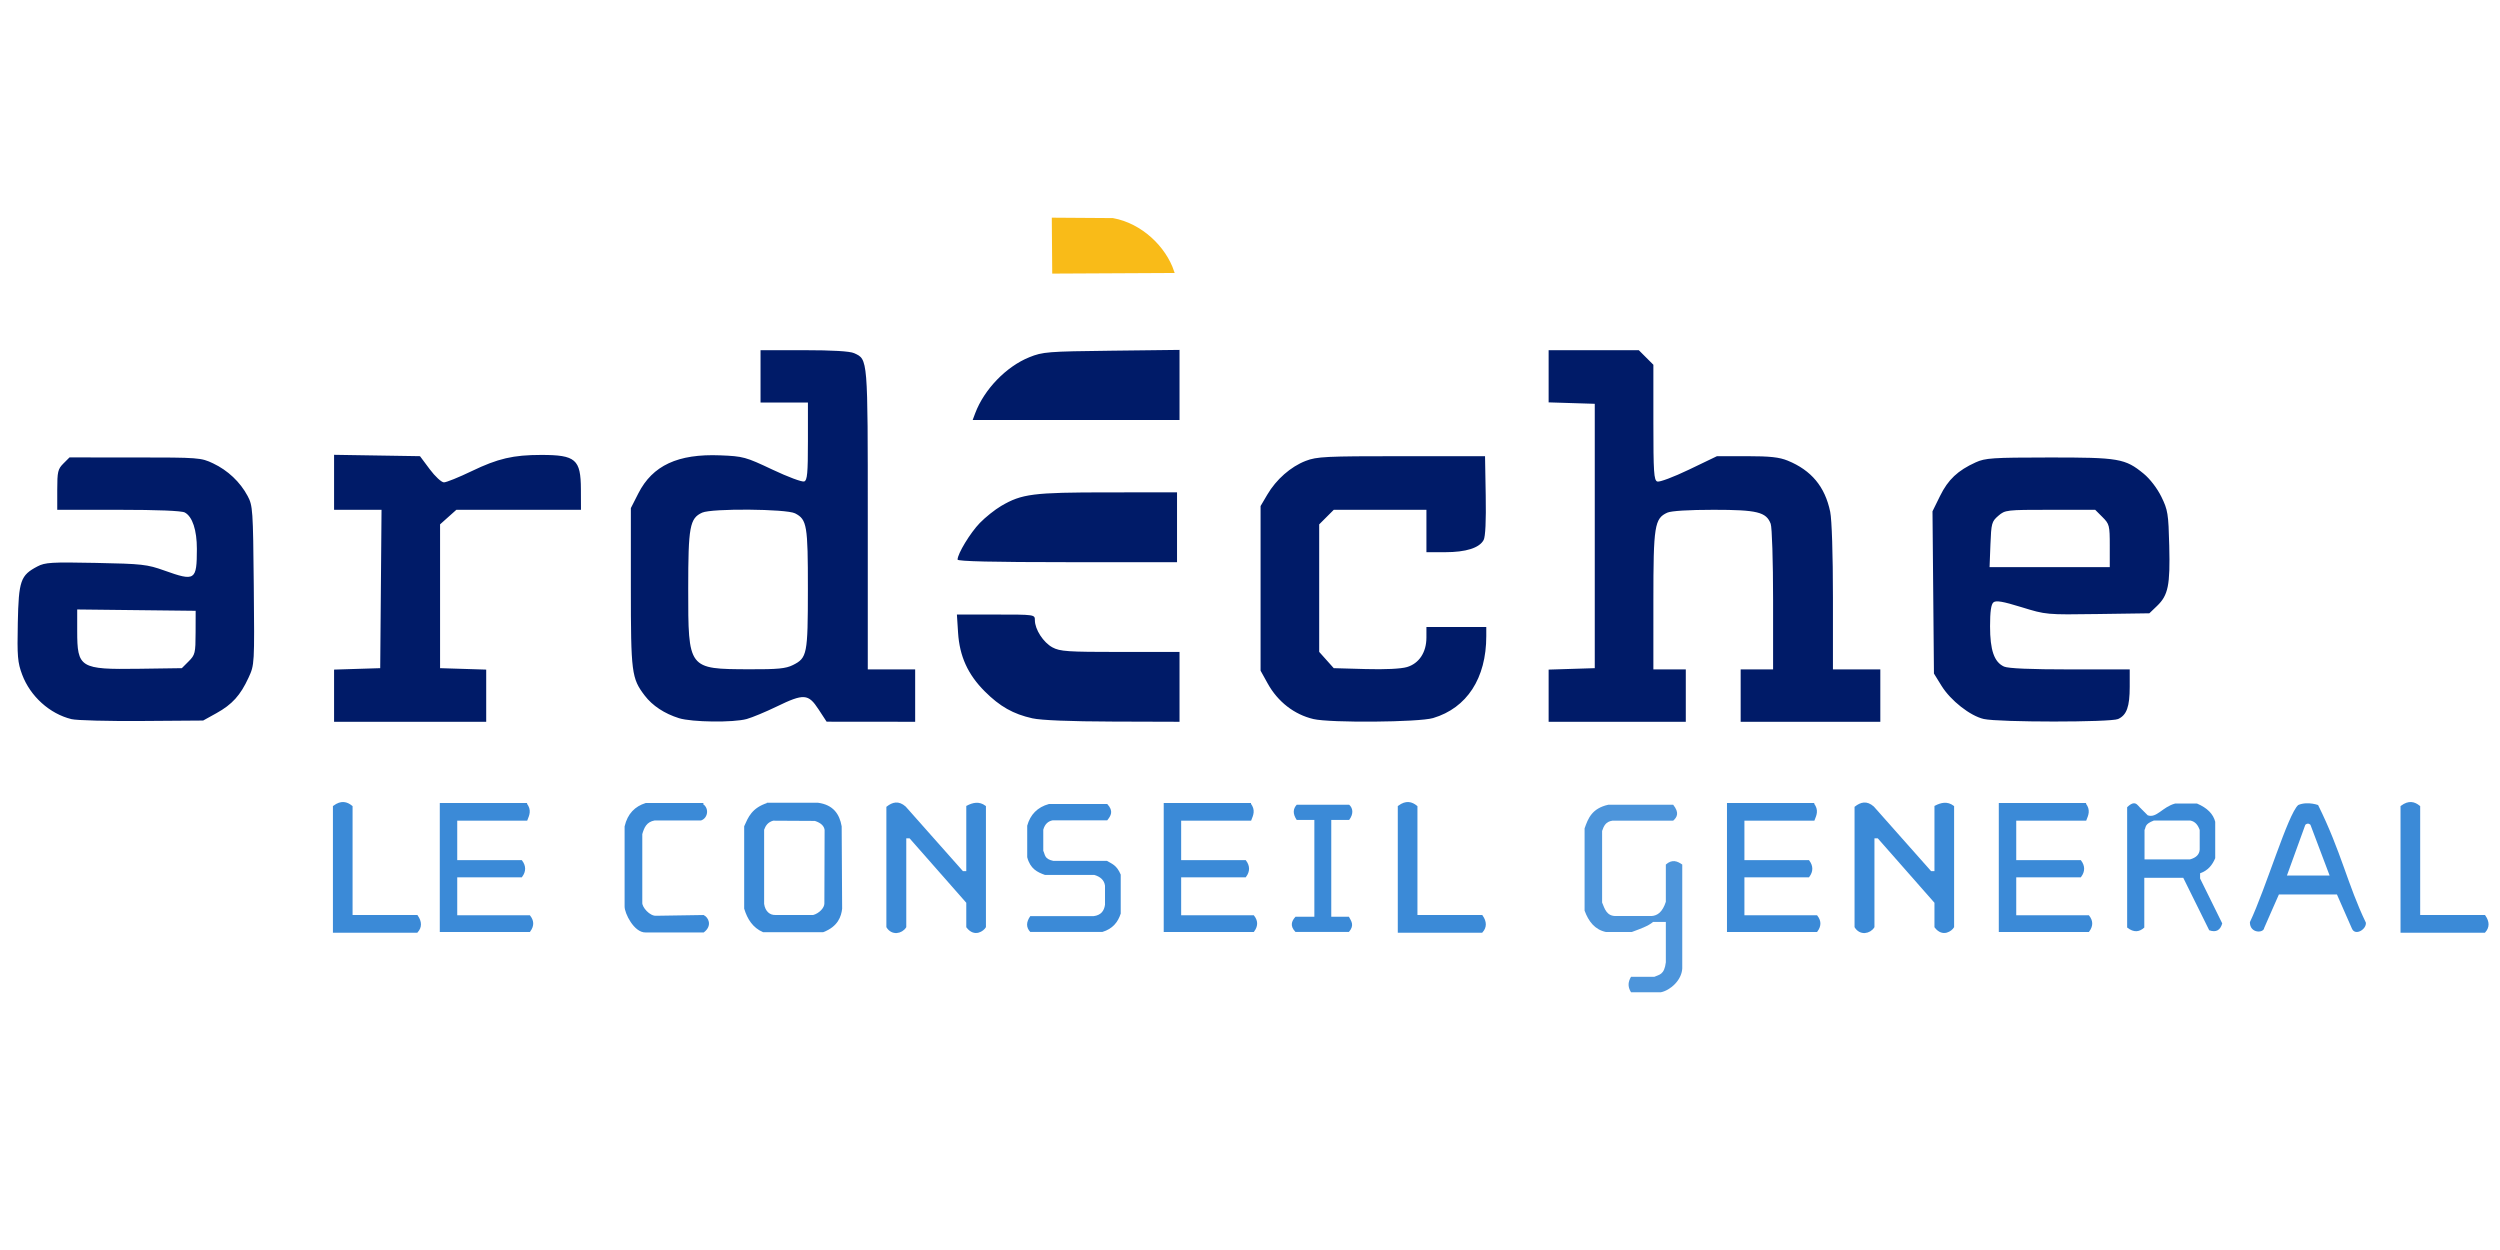
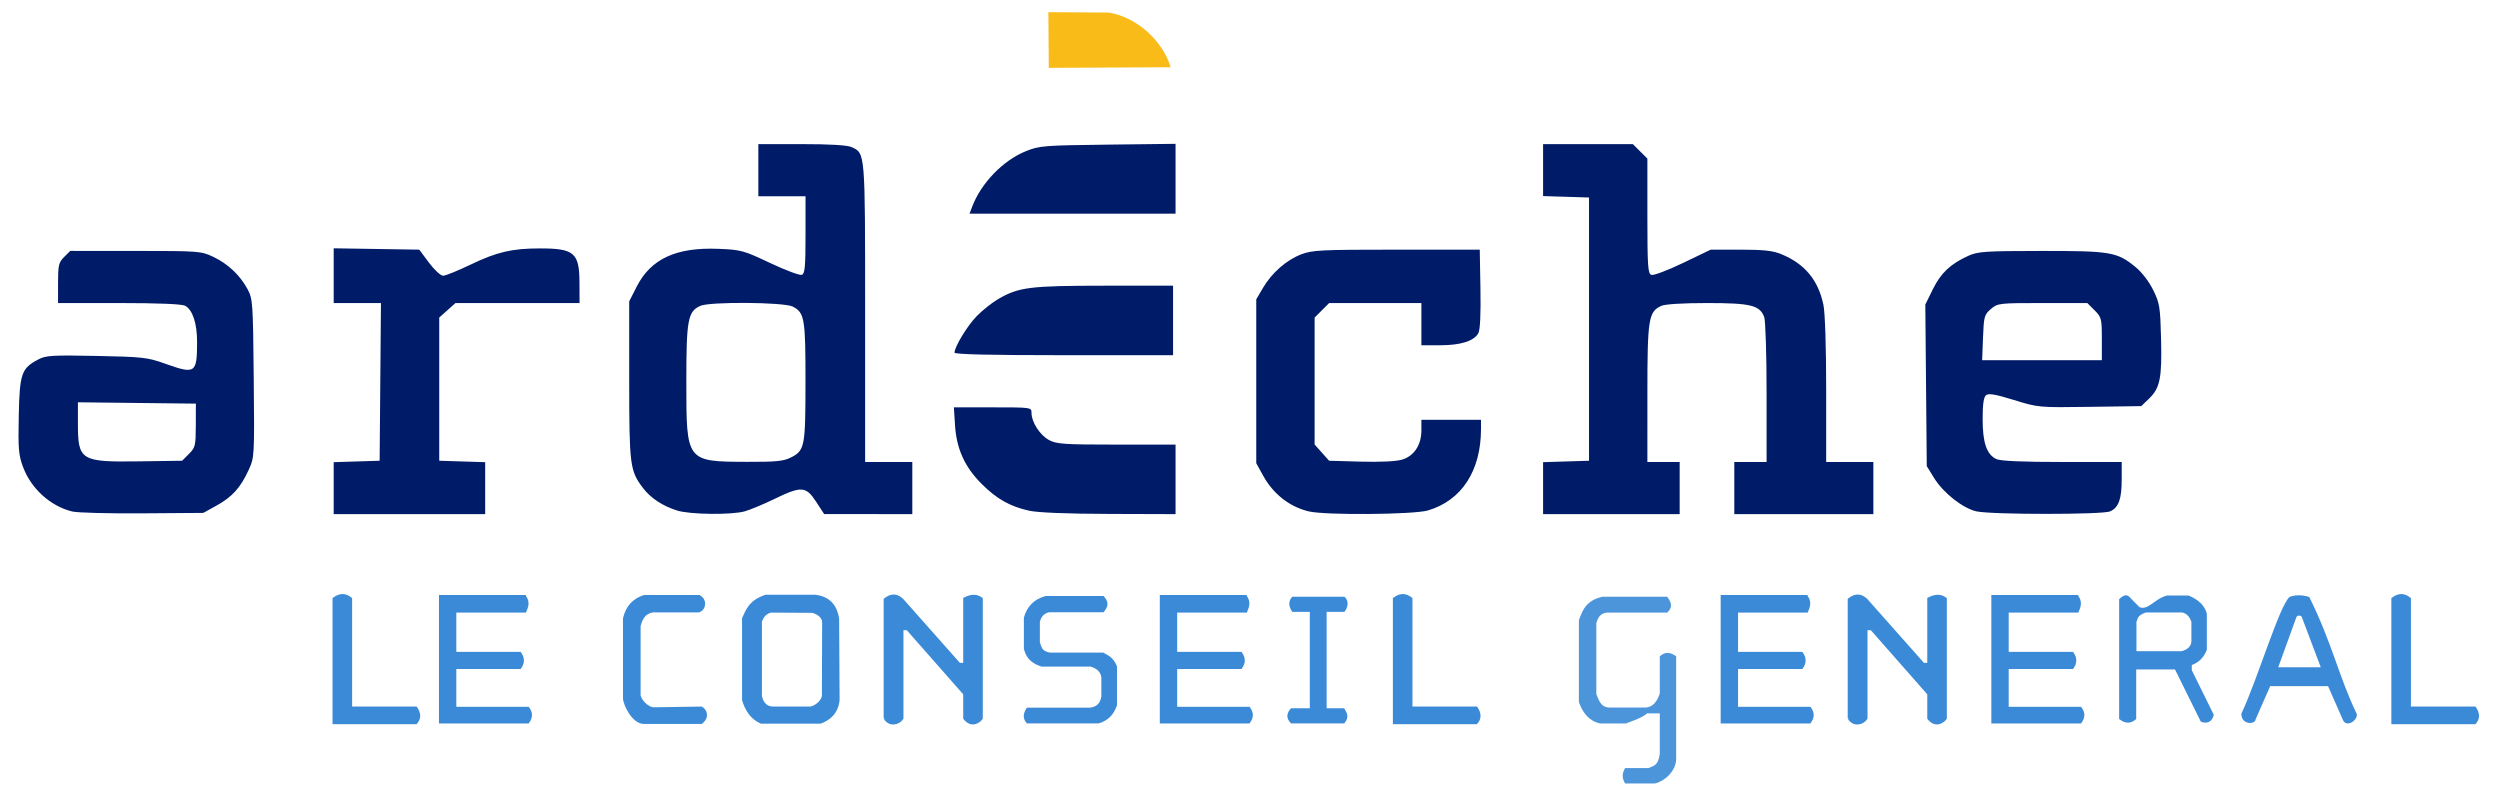
- <svg xmlns="http://www.w3.org/2000/svg" id="svg2" width="154" height="77" version="1.0">
+ <svg xmlns="http://www.w3.org/2000/svg" id="svg2" width="281" height="90" version="1.0">
  <defs id="defs5">
    </defs>
-   <g id="g3002" transform="matrix(0.1536273,0,0,0.1536273,-0.1606321,50.60704)">
+   <g id="g3002" transform="matrix(0.2791277,0,0,0.2791277,-0.1747757,68.95384)">
    <path id="path2384" d="M 29.718,-41.06 C 20.972,-43.192 13.184,-50.221 9.93,-58.918 c -1.819,-4.862 -2.026,-7.322 -1.747,-20.73 0.354,-16.997 1.078,-19.074 7.888,-22.655 3.055,-1.607 5.608,-1.759 23.429,-1.403 18.555,0.371 20.536,0.591 27.425,3.053 12.388,4.427 13.036,3.999 13.061,-8.629 0.015,-7.552 -1.787,-13.005 -4.836,-14.637 C 73.861,-124.609 64.251,-125 48.566,-125 L 24,-125 l 0,-8.045 c 0,-7.209 0.255,-8.301 2.455,-10.5 L 28.909,-146 l 26.295,0.01 c 25.573,0.01 26.433,0.075 31.295,2.378 5.901,2.795 10.823,7.442 13.83,13.06 2.075,3.876 2.183,5.441 2.472,35.849 0.302,31.722 0.297,31.808 -2.09,37 -3.259,7.089 -6.575,10.758 -12.879,14.25 L 82.5,-40.5 58,-40.319 c -13.475,0.1 -26.202,-0.234 -28.282,-0.741 z m 46.987,-23.187 c 2.57,-2.572 2.747,-3.306 2.77,-11.5 L 79.5,-84.5 55.75,-84.768 32,-85.036 l 0,8.584 c 0,14.849 1.111,15.532 24.73,15.197 L 73.96,-61.5 76.705,-64.248 z M 135,-50.462 l 0,-10.462 9.25,-0.288 9.25,-0.288 0.264,-31.75 0.264,-31.75 -9.514,0 -9.514,0 0,-11.024 0,-11.024 17.226,0.274 17.226,0.274 3.915,5.25 c 2.153,2.888 4.712,5.25 5.685,5.25 0.974,0 5.973,-2.023 11.109,-4.495 10.554,-5.08 16.668,-6.505 27.911,-6.505 13.797,0 15.851,1.777 15.897,13.75 L 234,-125 l -24.984,0 -24.984,0 -3.266,2.917 -3.266,2.917 0,28.833 0,28.833 9.25,0.288 9.25,0.288 0,10.462 0,10.462 -30.5,0 -30.5,0 0,-10.462 z m 138.324,9.023 c -5.843,-1.827 -10.658,-4.998 -13.756,-9.06 C 254.282,-57.43 254,-59.632 254,-93.966 l 0,-31.715 3.004,-5.91 c 5.696,-11.204 15.891,-15.93 32.883,-15.242 9.177,0.372 10.123,0.631 20.872,5.714 6.192,2.929 11.93,5.068 12.75,4.753 1.233,-0.473 1.491,-3.261 1.491,-16.104 L 325,-168 l -9.5,0 -9.5,0 0,-10.5 0,-10.5 17.453,0 c 11.402,0 18.362,0.414 20.075,1.195 5.549,2.528 5.472,1.595 5.472,66.756 L 349,-61 l 9.5,0 9.5,0 0,10.5 0,10.5 -17.75,-0.018 -17.75,-0.018 -3.258,-4.982 c -4.087,-6.251 -5.893,-6.368 -16.773,-1.091 -4.412,2.14 -9.81,4.388 -11.996,4.994 -5.362,1.488 -21.985,1.289 -27.149,-0.325 z m 45.662,-21.312 c 5.715,-2.866 5.983,-4.228 5.999,-30.451 0.016,-25.62 -0.371,-27.911 -5.13,-30.372 -3.493,-1.807 -33.419,-2.037 -37.26,-0.286 -4.983,2.27 -5.595,5.61 -5.595,30.528 0,32.332 -0.117,32.179 24.5,32.275 11.41,0.045 14.645,-0.269 17.486,-1.694 z M 415,-41.391 c -7.67,-1.705 -13.032,-4.737 -19.087,-10.791 -6.786,-6.786 -10.101,-14.067 -10.708,-23.514 L 384.737,-83 l 15.632,0 C 415.944,-83 416,-82.992 416,-80.734 c 0,3.686 3.406,8.946 7.062,10.907 C 426.088,-68.204 429.127,-68 450.234,-68 l 23.766,0 0,14 0,14 -26.75,-0.084 c -17.111,-0.054 -28.732,-0.524 -32.25,-1.307 z m 112.69,0.293 c -7.679,-1.807 -14.278,-6.93 -18.32,-14.223 L 506.5,-60.5 l 0,-33 0,-33 2.695,-4.584 c 3.588,-6.104 9.406,-11.212 15.402,-13.525 C 529.056,-146.329 532.536,-146.5 563,-146.5 l 33.5,0 0.275,15.768 c 0.177,10.129 -0.12,16.507 -0.83,17.835 C 594.241,-109.713 588.85,-108 580.532,-108 l -7.532,0 0,-8.5 0,-8.5 -18.577,0 -18.577,0 -2.923,2.923 -2.923,2.923 0,25.561 0,25.561 2.918,3.266 2.918,3.266 12.752,0.357 c 7.855,0.22 14.241,-0.089 16.63,-0.804 4.845,-1.452 7.774,-5.895 7.779,-11.803 L 573,-78 l 12,0 12,0 0,3.668 c 0,16.863 -7.764,28.809 -21.345,32.842 -5.69,1.69 -41.216,1.981 -47.965,0.393 z M 622,-50.462 l 0,-10.462 9.25,-0.288 9.25,-0.288 0,-53 0,-53 -9.25,-0.288 -9.25,-0.288 0,-10.462 0,-10.462 18.077,0 18.077,0 2.923,2.923 2.923,2.923 0,23.108 c 0,19.998 0.21,23.189 1.558,23.706 0.869,0.333 6.508,-1.782 12.75,-4.781 L 689.5,-146.5 l 12,0 c 9.234,0 13.007,0.412 16.368,1.789 9.506,3.894 14.944,10.442 17.033,20.51 0.652,3.142 1.099,17.087 1.099,34.25 L 736,-61 l 9.5,0 9.5,0 0,10.5 0,10.5 -28,0 -28,0 0,-10.5 0,-10.5 6.5,0 6.5,0 0,-27.935 c 0,-15.367 -0.431,-29.067 -0.957,-30.452 -1.798,-4.729 -5.413,-5.613 -22.946,-5.613 -9.837,0 -16.965,0.439 -18.501,1.139 -5.137,2.341 -5.595,5.227 -5.595,35.263 L 664,-61 l 6.5,0 6.5,0 0,10.5 0,10.5 -27.5,0 -27.5,0 0,-10.462 z m 174.5,9.345 c -5.454,-1.232 -13.303,-7.393 -16.968,-13.319 L 776.5,-59.339 l -0.29,-32.528 -0.29,-32.528 3.047,-6.189 c 3.212,-6.524 7.096,-10.181 14.277,-13.44 3.84,-1.743 6.715,-1.934 29.381,-1.954 28.049,-0.025 30.523,0.399 37.971,6.502 2.519,2.064 5.424,5.851 7.087,9.237 2.606,5.307 2.844,6.788 3.168,19.682 0.397,15.812 -0.413,19.804 -4.891,24.098 l -3.086,2.958 -20.687,0.297 c -20.626,0.296 -20.716,0.288 -30.578,-2.756 -7.512,-2.318 -10.218,-2.781 -11.25,-1.924 -0.95,0.788 -1.359,3.68 -1.359,9.604 0,9.581 1.651,14.343 5.595,16.14 C 806.242,-61.388 815.265,-61 831.047,-61 L 855,-61 l 0,6.953 c 0,8 -1.212,11.367 -4.657,12.937 -2.961,1.349 -47.866,1.343 -53.843,-0.008 z m 50.5,-69.459 c 0,-8.146 -0.147,-8.724 -2.923,-11.5 L 841.154,-125 l -18.021,0 c -17.607,0 -18.086,0.056 -20.827,2.413 -2.629,2.261 -2.828,2.985 -3.155,11.5 L 798.801,-102 l 24.099,0 24.099,0 0,-8.577 z m -462,5.544 c 0,-2.344 5.103,-10.748 8.907,-14.67 2.242,-2.312 6.099,-5.388 8.571,-6.837 8.317,-4.874 12.723,-5.435 42.772,-5.448 L 473,-132 l 0,14 0,14 -44,0 c -29.61,0 -44,-0.338 -44,-1.033 z m 7.086,-58.717 c 3.609,-9.572 12.458,-18.715 21.712,-22.433 5.371,-2.158 7.28,-2.31 32.952,-2.613 l 27.25,-0.322 0,14.059 0,14.059 -41.475,0 -41.475,0 1.037,-2.75 z" style="fill:#001b68;fill-opacity:1" />
    <path id="path3158" d="m 423.288,-241.631 0.164,21.422 47.913,-0.245 c -3.231,-9.715 -12.721,-18.936 -24.12,-21.013 l -23.957,-0.164 z" style="fill:#f9bb18;fill-opacity:1;fill-rule:evenodd;stroke:#f9bb18;stroke-width:1px;stroke-linecap:butt;stroke-linejoin:miter;stroke-opacity:1" />
    <path id="path3166" d="m 168.158,44.076 -33.121,0 0,-50.025 c 2.908,-2.152 5.013,-1.492 6.88,0 l 0,43.932 26.241,0 c 1.573,2.293 1.572,4.324 0,6.093 z" style="fill:#3b8ad7;fill-opacity:1;fill-rule:evenodd;stroke:#3b8ad7;stroke-width:1px;stroke-linecap:butt;stroke-linejoin:miter;stroke-opacity:1" />
    <path id="path3172" d="m 211.893,-6.932 -34.005,0 0,50.713 35.381,0 c 1.601,-2.191 1.275,-4.032 0,-5.7 l -29.386,0 0,-16.216 26.143,0 c 1.441,-1.966 1.441,-3.931 0,-5.897 l -26.143,0 0,-16.806 28.207,0 c 0.744,-1.869 1.605,-3.715 -0.197,-6.093 z" style="fill:#3b8ad7;fill-opacity:1;fill-rule:evenodd;stroke:#3b8ad7;stroke-width:1px;stroke-linecap:butt;stroke-linejoin:miter;stroke-opacity:1" />
    <path id="path3174" d="m 502.165,-6.932 -34.005,0 0,50.713 35.381,0 c 1.601,-2.191 1.275,-4.032 0,-5.7 l -29.386,0 0,-16.216 26.143,0 c 1.441,-1.966 1.441,-3.931 0,-5.897 l -26.143,0 0,-16.806 28.207,0 c 0.744,-1.869 1.605,-3.715 -0.197,-6.093 z" style="fill:#3b8ad7;fill-opacity:1;fill-rule:evenodd;stroke:#3b8ad7;stroke-width:1px;stroke-linecap:butt;stroke-linejoin:miter;stroke-opacity:1" />
    <path id="path3178" d="m 728.015,-6.932 -34.005,0 0,50.713 35.381,0 c 1.601,-2.191 1.275,-4.032 0,-5.7 l -29.386,0 0,-16.216 26.143,0 c 1.441,-1.966 1.441,-3.931 0,-5.897 l -26.143,0 0,-16.806 28.207,0 c 0.744,-1.869 1.605,-3.715 -0.197,-6.093 z" style="fill:#3b8ad7;fill-opacity:1;fill-rule:evenodd;stroke:#3b8ad7;stroke-width:1px;stroke-linecap:butt;stroke-linejoin:miter;stroke-opacity:1" />
    <path id="path3180" d="m 837.008,-6.932 -34.005,0 0,50.713 35.381,0 c 1.601,-2.191 1.275,-4.032 0,-5.7 l -29.386,0 0,-16.216 26.143,0 c 1.441,-1.966 1.441,-3.931 0,-5.897 l -26.143,0 0,-16.806 28.207,0 c 0.744,-1.869 1.605,-3.715 -0.197,-6.093 z" style="fill:#3b8ad7;fill-opacity:1;fill-rule:evenodd;stroke:#3b8ad7;stroke-width:1px;stroke-linecap:butt;stroke-linejoin:miter;stroke-opacity:1" />
    <path id="path3182" d="m 595.139,44.076 -33.121,0 0,-50.025 c 2.908,-2.152 5.013,-1.492 6.88,0 l 0,43.932 26.241,0 c 1.573,2.293 1.572,4.324 0,6.093 z" style="fill:#3b8ad7;fill-opacity:1;fill-rule:evenodd;stroke:#3b8ad7;stroke-width:1px;stroke-linecap:butt;stroke-linejoin:miter;stroke-opacity:1" />
    <path id="path3184" d="m 282.066,-6.932 -22.015,0 c -4.032,1.268 -6.907,4.009 -8.059,8.944 l 0,32.04 c -0.047,2.462 3.62,10.053 7.961,9.926 l 23.096,0 c 3.106,-2.445 1.499,-5.261 0,-5.995 l -18.772,0.295 c -3.012,0.259 -6.329,-3.775 -6.192,-5.7 l 0,-27.617 c 0.786,-2.705 1.786,-5.253 5.405,-5.897 l 18.575,0 c 2.416,-0.886 2.91,-4.666 -1.5e-4,-5.995 z" style="fill:#3b8ad7;fill-opacity:1;fill-rule:evenodd;stroke:#3b8ad7;stroke-width:1px;stroke-linecap:butt;stroke-linejoin:miter;stroke-opacity:1" />
    <path id="path3190" d="M 309,-7.031 C 302.845,-5.064 301.515,-1.493 299.938,2 l 0,32.844 c 1.234,4.056 3.34,7.328 7.188,9.031 l 23.875,0 c 5.7,-2.189 6.863,-6.03 7.219,-8.938 l -0.188,-32.969 c -0.826,-4.712 -3.211,-8.206 -9,-9 l -20.031,0 z m 1.969,6.188 16.906,0.094 c 2.843,0.896 4.059,2.358 4.312,4.031 l -0.094,29.594 c 0.024,1.994 -2.31,4.41 -4.906,5.094 l -15.156,0 c -2.539,0.104 -4.627,-1.623 -5.094,-4.906 l 0,-29.875 c 0.641,-1.744 1.576,-3.324 4.031,-4.031 z" style="fill:#3b8ad7;fill-opacity:1;fill-rule:evenodd;stroke:#3b8ad7;stroke-width:1px;stroke-linecap:butt;stroke-linejoin:miter;stroke-opacity:1" />
    <path id="path3245" d="m 356.956,42.209 0,-47.863 c 2.08,-1.599 4.279,-2.305 6.88,0 l 23.096,26.044 2.064,0 0,-26.339 c 2.293,-1.172 4.586,-1.69 6.88,0 l 0,48.158 c -0.663,1.129 -3.918,3.827 -6.88,0 l 0,-9.828 -22.998,-26.143 -2.064,0 0,35.971 c -1.481,2.305 -5.103,3.024 -6.978,-4e-4 z" style="fill:#3b8ad7;fill-opacity:1;fill-rule:evenodd;stroke:#3b8ad7;stroke-width:1px;stroke-linecap:butt;stroke-linejoin:miter;stroke-opacity:1" />
    <path id="path3247" d="m 445.015,-7.03 -23.39,0 c -4.636,1.296 -7.469,4.257 -8.698,8.698 l 0,12.629 c 1.212,4.676 4.085,6.032 7.101,7.101 l 19.779,0 c 2.414,0.705 3.993,2.036 4.312,4.312 l 0,7.654 c -0.348,2.46 -1.601,4.196 -4.564,4.564 l -25.399,0 c -1.652,2.369 -1.754,4.5 0,6.345 l 28.895,0 c 4.228,-1.276 6.277,-4.006 7.371,-7.371 l 0,-15.627 c -1.647,-3.901 -3.61,-4.324 -5.504,-5.504 l -21.523,0 c -3.689,-0.757 -3.25,-2.545 -4.03,-4.03 l 0,-8.452 c 0.672,-2.439 2.067,-3.434 3.784,-3.784 l 21.867,0 c 1.458,-1.814 2.658,-3.693 0,-6.536 z" style="fill:#3b8ad7;fill-opacity:1;fill-rule:evenodd;stroke:#445000;stroke-width:1px;stroke-linecap:butt;stroke-linejoin:miter;stroke-opacity:0" />
    <path id="path3249" d="m 520.986,-6.735 21.033,0 c 1.448,1.262 1.93,3.531 0,6.093 l -7.175,0 0,38.821 7.076,0 c 0.908,1.752 2.356,3.337 0,6.093 l -21.425,0 c -2.258,-2.331 -1.651,-4.283 0,-6.093 l 7.568,-9e-5 0,-38.821 -7.077,-1.8e-4 c -1.736,-2.61 -1.402,-4.529 0,-6.093 z" style="fill:#3b8ad7;fill-opacity:1;fill-rule:evenodd;stroke:#520000;stroke-width:1px;stroke-linecap:butt;stroke-linejoin:miter;stroke-opacity:0" />
    <path id="path3251" d="m 671.946,-6.735 -26.045,0 c -6.544,1.47 -8.066,5.451 -9.484,9.484 l 0,32.973 c 1.597,4.35 4.105,7.622 8.575,8.575 l 10.344,0 c 3.209,-1.208 6.6,-2.343 8.55,-4.054 l 5.111,0 0,16.216 c -0.608,5.102 -2.77,4.916 -4.619,5.799 l -9.337,0 c -1.104,1.843 -1.504,3.827 0,6.192 l 11.99,0 c 3.671,-0.758 8.296,-4.734 8.55,-9.533 l 0,-41.671 c -1.995,-1.396 -4.071,-2.231 -6.585,0 l 0,14.939 c -1.318,4.083 -3.337,5.538 -5.7,5.7 l -14.447,0 c -3.581,-0.023 -4.352,-2.855 -5.405,-5.405 l 0,-28.698 c 0.64,-1.928 1.428,-3.745 4.128,-4.128 l 24.374,0 c 1.582,-1.437 2.561,-3.138 0,-6.388 z" style="opacity:0.904;fill:#3b8ad7;fill-opacity:1;fill-rule:evenodd;stroke:#671000;stroke-width:1px;stroke-linecap:butt;stroke-linejoin:miter;stroke-opacity:0" />
    <path id="path3255" d="m 745.165,42.209 0,-47.863 c 2.08,-1.599 4.279,-2.305 6.88,0 l 23.096,26.044 2.064,0 0,-26.339 c 2.293,-1.172 4.586,-1.69 6.88,0 l 0,48.158 c -0.663,1.129 -3.918,3.827 -6.88,0 l 0,-9.828 -22.998,-26.143 -2.064,0 0,35.971 c -1.481,2.305 -5.103,3.024 -6.978,-4e-4 z" style="fill:#3b8ad7;fill-opacity:1;fill-rule:evenodd;stroke:#3b8ad7;stroke-width:1px;stroke-linecap:butt;stroke-linejoin:miter;stroke-opacity:1" />
    <path id="path3257" d="m 856.531,-7.312 c -0.657,0.07 -1.474,0.506 -2.562,1.562 l 0,48.25 c 2.723,2.148 4.937,1.776 6.875,0 l 0,-19.938 15.625,0 10.406,21.031 c 2.842,1.018 4.472,-0.102 5.219,-2.75 l -8.875,-18 0,-2.094 c 3.215,-1.127 4.935,-3.369 6.062,-6.062 l 0,-14.594 c -0.779,-3.078 -3.127,-5.545 -7.312,-7.312 l -8.75,0 c -5.109,1.355 -7.451,5.995 -11,4.719 l -3.25,-3.25 c -0.705,-0.775 -1.342,-1.679 -2.438,-1.562 z m 8.156,6.906 14.594,0 c 1.997,0.378 3.09,1.836 3.781,3.781 l 0,7.875 c -0.131,1.966 -1.448,3.282 -3.938,3.938 l -18.188,0 0,-11.812 c 0.66,-1.208 -0.051,-2.332 3.75,-3.781 z" style="fill:#3b8ad7;fill-opacity:1;fill-rule:evenodd;stroke:#860000;stroke-width:1px;stroke-linecap:butt;stroke-linejoin:miter;stroke-opacity:0" />
    <path id="path3262" d="m 925.656,-7.312 c -1.07,0.054 -2.127,0.271 -3.094,0.688 -4.115,3.623 -12.974,33.473 -19.375,46.969 -0.05,4.569 5.494,4.474 5.719,2.344 1.943,-4.541 3.703,-8.376 5.906,-13.438 l 23.281,0 6,13.656 c 1.333,3.144 5.904,0.278 5.594,-2.375 -7.314,-15.169 -9.86,-28.41 -19.156,-47.156 -1.287,-0.44 -3.091,-0.778 -4.875,-0.688 z m 0.688,8.156 c 0.339,-0.025 0.706,0.093 1.125,0.469 l 7.688,20.344 -17.125,0 7.375,-20.344 c 0.289,-0.276 0.599,-0.444 0.938,-0.469 z" style="fill:#3b8ad7;fill-opacity:1;fill-rule:evenodd;stroke:#860000;stroke-width:1px;stroke-linecap:butt;stroke-linejoin:miter;stroke-opacity:0" />
    <path id="path3271" d="m 997.206,44.076 -33.121,0 0,-50.025 c 2.908,-2.152 5.013,-1.492 6.88,0 l 0,43.932 26.241,0 c 1.573,2.293 1.572,4.324 0,6.093 z" style="fill:#3b8ad7;fill-opacity:1;fill-rule:evenodd;stroke:#3b8ad7;stroke-width:1px;stroke-linecap:butt;stroke-linejoin:miter;stroke-opacity:1" />
  </g>
</svg>
